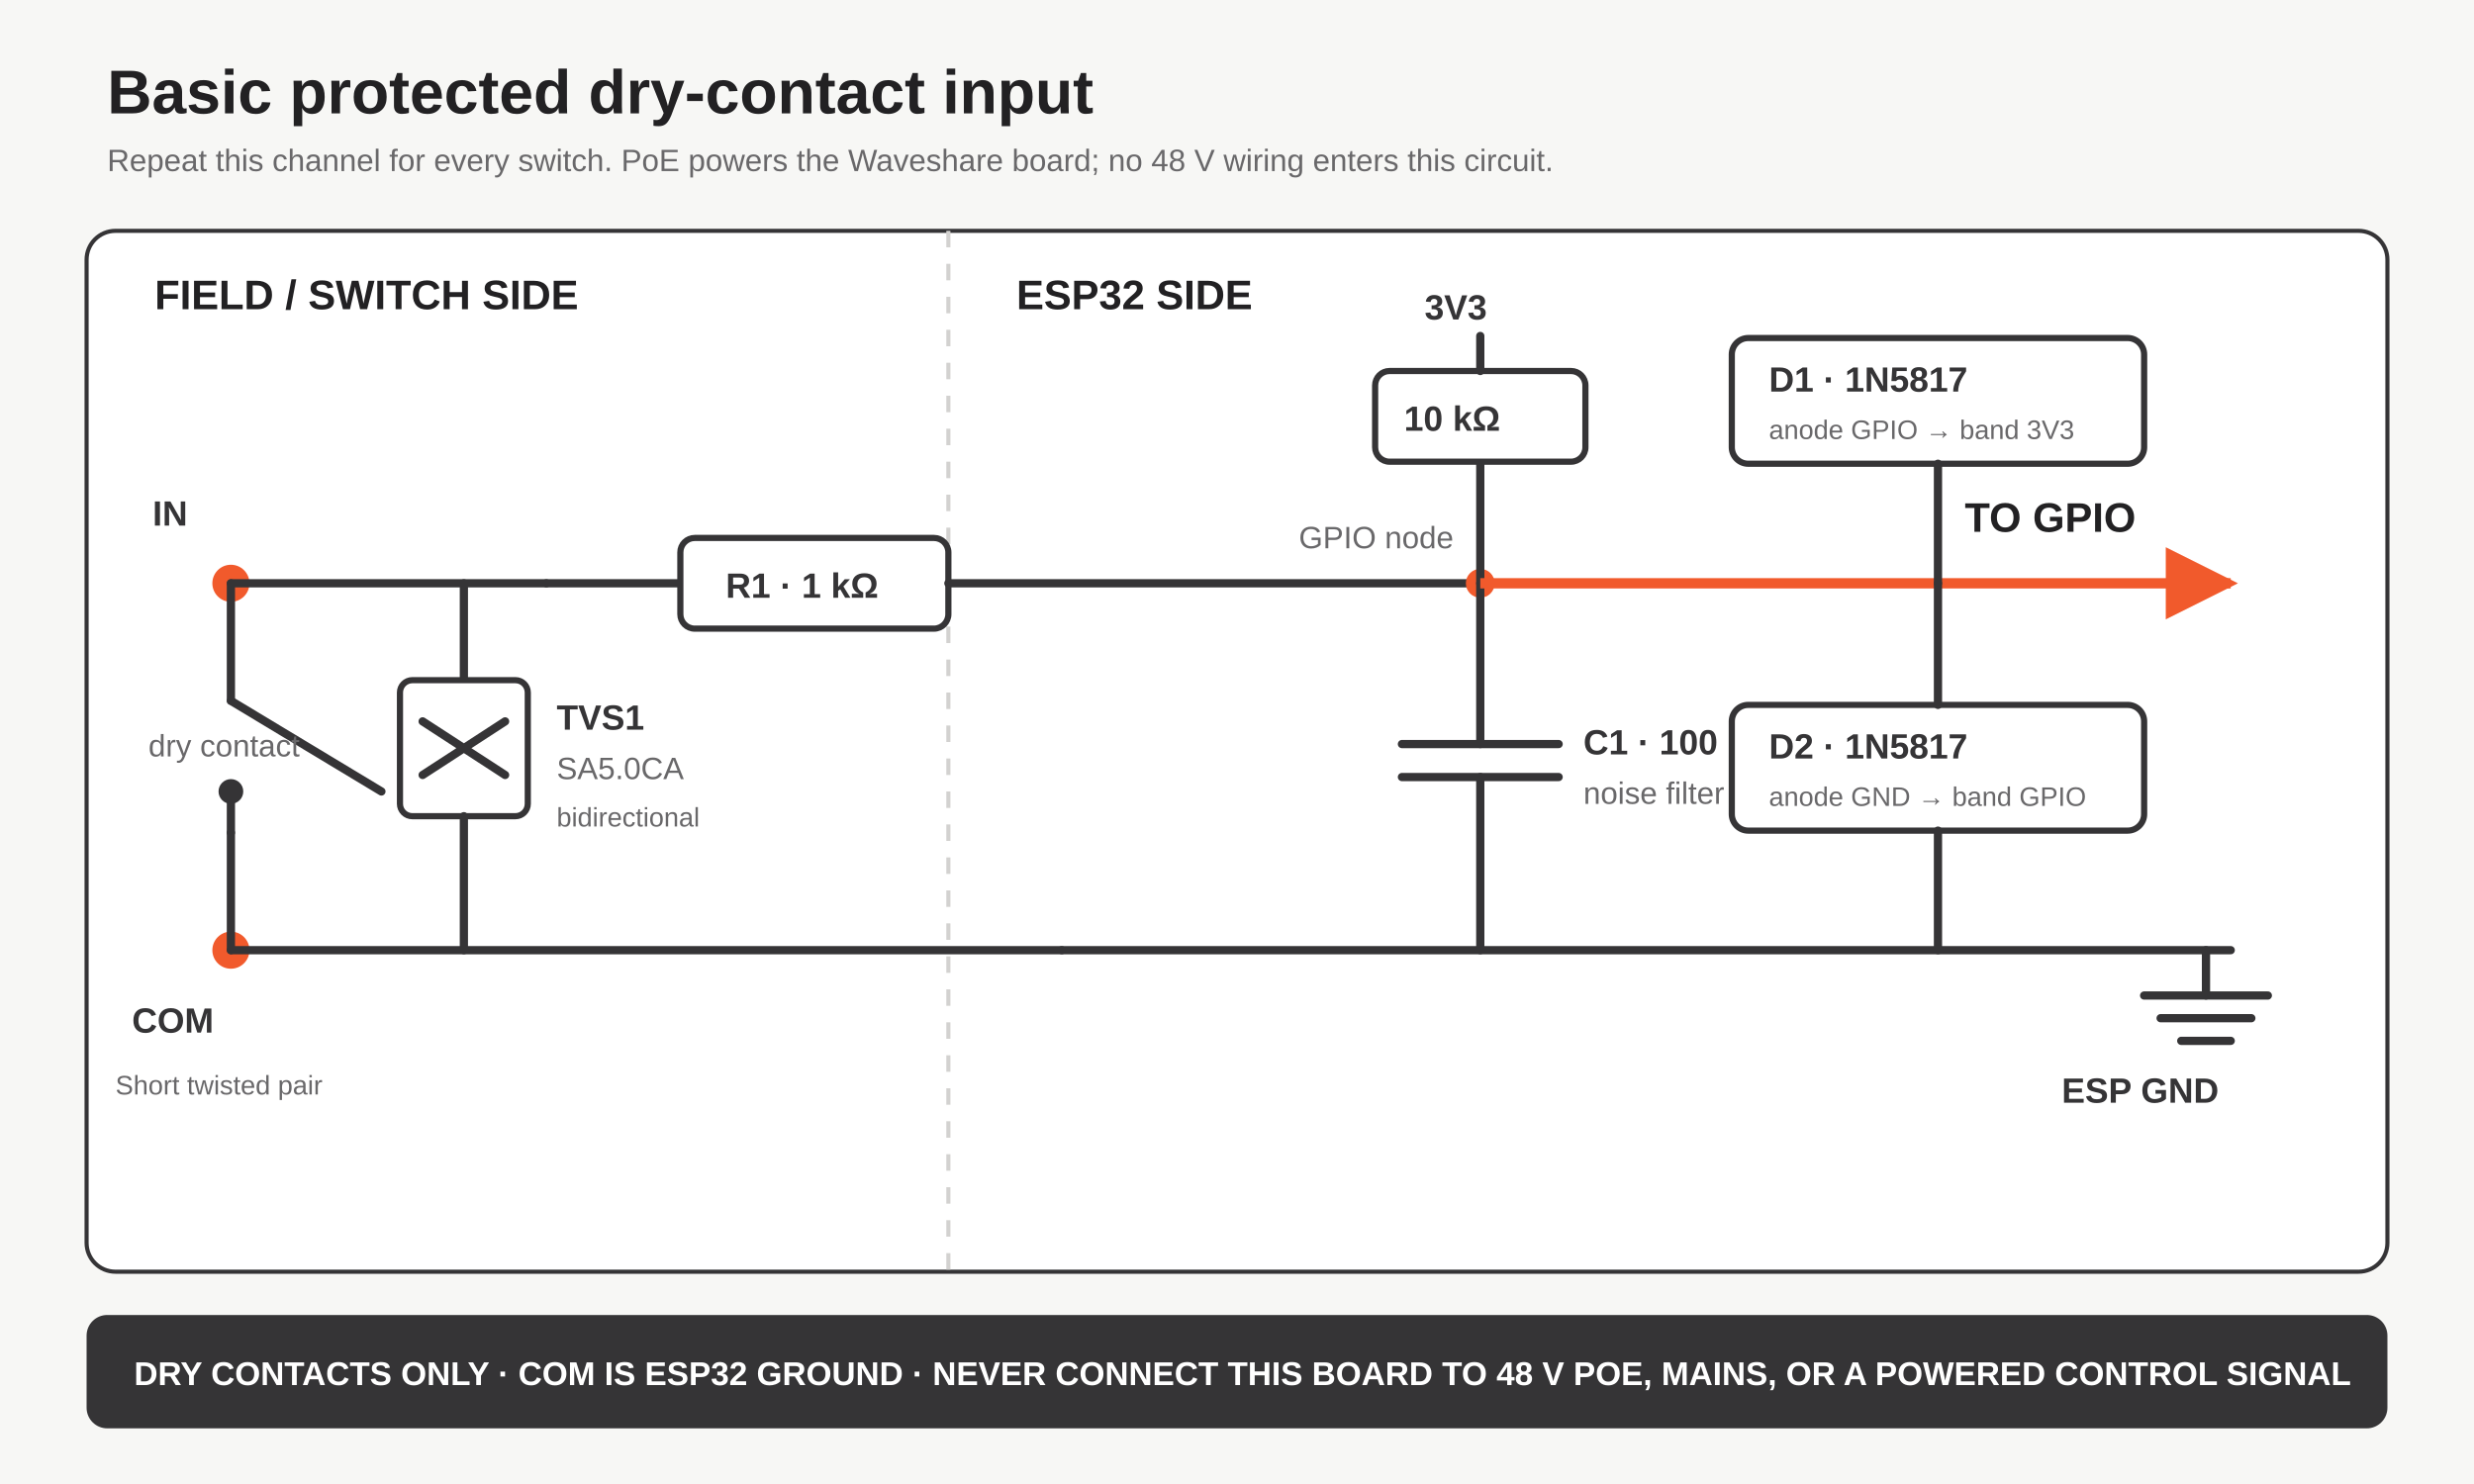
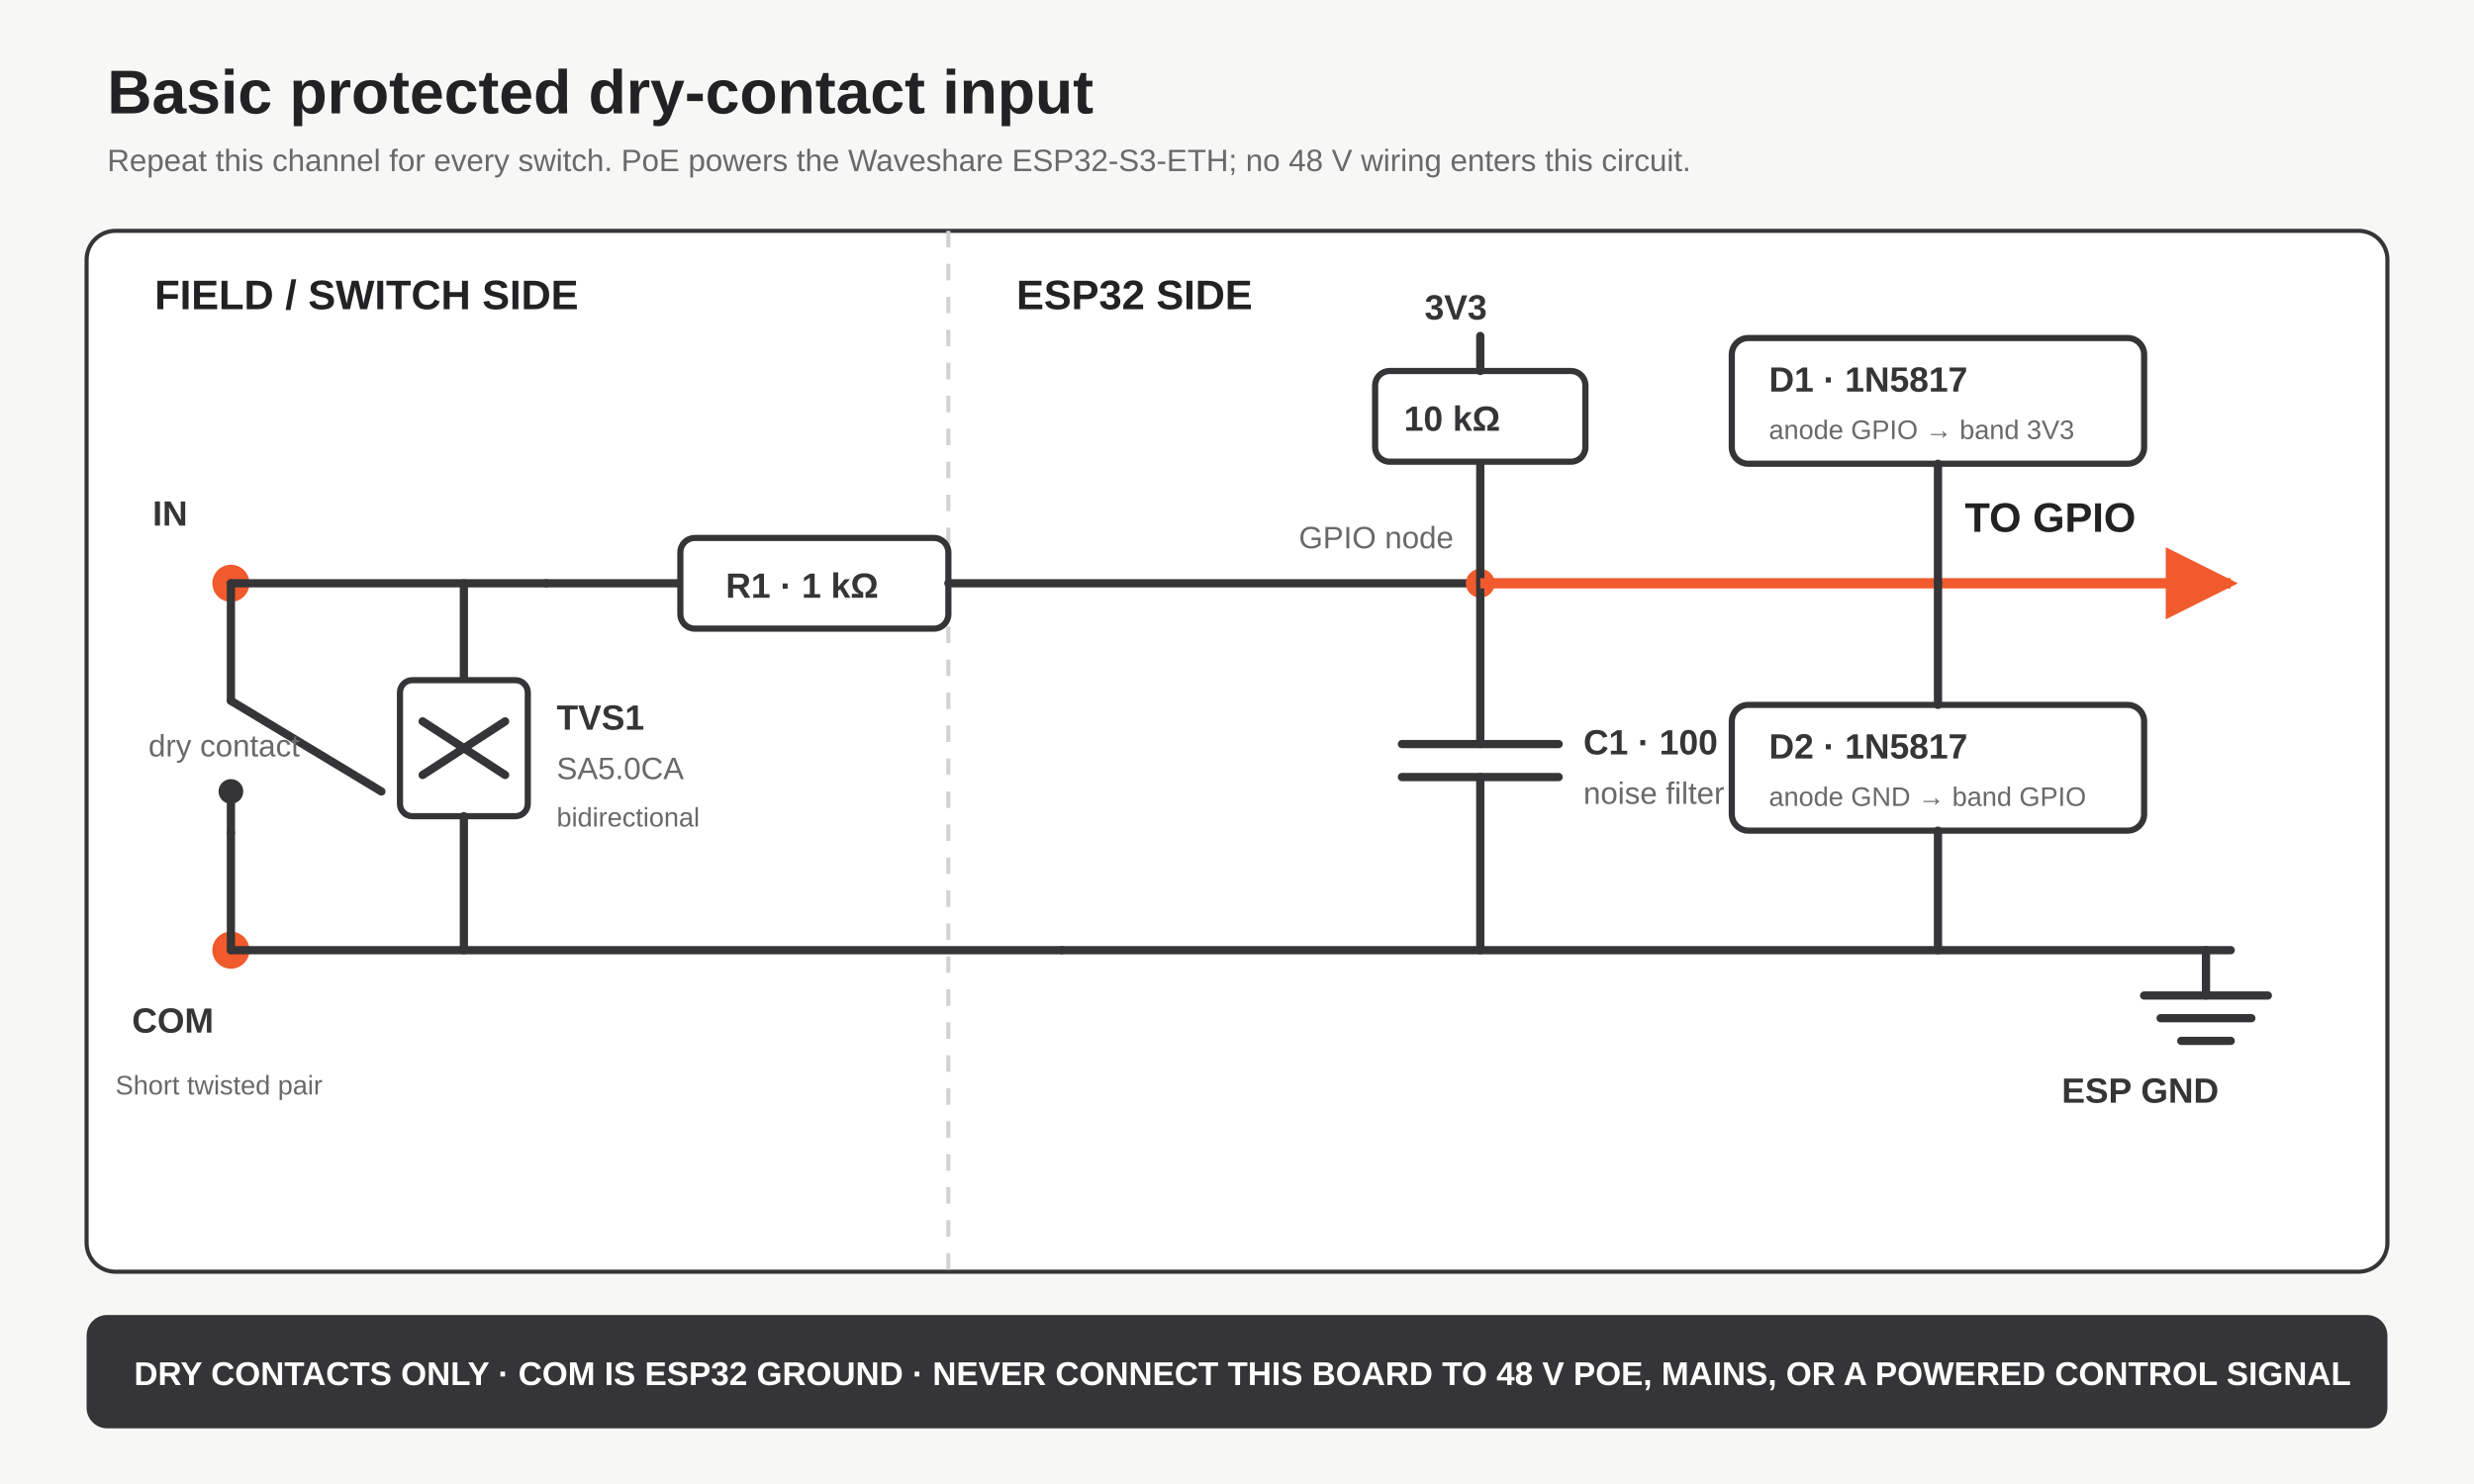
<svg xmlns="http://www.w3.org/2000/svg" width="1200" height="720" viewBox="0 0 1200 720" role="img" aria-labelledby="title description">
  <defs>
    <style>
      .bg { fill: #f7f7f5; }
      .panel { fill: #ffffff; stroke: #353436; stroke-width: 2; }
      .wire { fill: none; stroke: #353436; stroke-width: 4; stroke-linecap: round; stroke-linejoin: round; }
      .component { fill: #ffffff; stroke: #353436; stroke-width: 3; }
      .orange { fill: #f15a2c; }
      .orange-line { fill: none; stroke: #f15a2c; stroke-width: 5; }
      .muted { fill: #69686a; }
      .title { font: 700 30px Arial, sans-serif; fill: #222123; }
      .heading { font: 700 20px Arial, sans-serif; fill: #222123; }
      .label { font: 600 17px Arial, sans-serif; fill: #353436; }
      .small { font: 15px Arial, sans-serif; fill: #69686a; }
      .tiny { font: 13px Arial, sans-serif; fill: #69686a; }
    </style>
    <marker id="arrow" viewBox="0 0 10 10" refX="9" refY="5" markerWidth="7" markerHeight="7" orient="auto-start-reverse">
      <path d="M 0 0 L 10 5 L 0 10 z" class="orange" />
    </marker>
  </defs>
  <rect width="1200" height="720" class="bg" />
  <text x="52" y="55" class="title">Basic protected dry-contact input</text>
-   <text x="52" y="83" class="small">Repeat this channel for every switch. PoE powers the Waveshare board; no 48 V wiring enters this circuit.</text>
+   <text x="52" y="83" class="small">Repeat this channel for every switch. PoE powers the Waveshare ESP32-S3-ETH; no 48 V wiring enters this circuit.</text>
  <rect x="42" y="112" width="1116" height="505" rx="14" class="panel" />
  <line x1="460" y1="112" x2="460" y2="617" stroke="#d3d2d0" stroke-width="2" stroke-dasharray="8 8" />
  <text x="75" y="150" class="heading">FIELD / SWITCH SIDE</text>
  <text x="493" y="150" class="heading">ESP32 SIDE</text>
  <circle cx="112" cy="283" r="9" class="orange" />
  <circle cx="112" cy="461" r="9" class="orange" />
  <text x="74" y="255" class="label">IN</text>
  <text x="64" y="501" class="label">COM</text>
  <line x1="112" y1="283" x2="112" y2="340" class="wire" />
  <line x1="112" y1="461" x2="112" y2="404" class="wire" />
  <line x1="112" y1="340" x2="185" y2="384" class="wire" />
  <line x1="112" y1="404" x2="112" y2="384" class="wire" />
  <circle cx="112" cy="384" r="6" fill="#353436" />
  <text x="72" y="367" class="small">dry contact</text>
  <text x="56" y="531" class="tiny">Short twisted pair</text>
  <line x1="112" y1="283" x2="265" y2="283" class="wire" />
  <line x1="225" y1="283" x2="225" y2="330" class="wire" />
  <rect x="194" y="330" width="62" height="66" rx="6" class="component" />
  <path d="M205 350 L245 376 M245 350 L205 376" class="wire" />
  <line x1="225" y1="396" x2="225" y2="461" class="wire" />
  <line x1="112" y1="461" x2="515" y2="461" class="wire" />
  <text x="270" y="354" class="label">TVS1</text>
  <text x="270" y="378" class="small">SA5.0CA</text>
  <text x="270" y="401" class="tiny">bidirectional</text>
  <line x1="265" y1="283" x2="330" y2="283" class="wire" />
  <rect x="330" y="261" width="130" height="44" rx="7" class="component" />
  <text x="352" y="290" class="label">R1 · 1 kΩ</text>
  <line x1="460" y1="283" x2="718" y2="283" class="wire" />
  <circle cx="718" cy="283" r="7" class="orange" />
  <text x="630" y="266" class="small">GPIO node</text>
  <line x1="718" y1="283" x2="718" y2="224" class="wire" />
  <rect x="667" y="180" width="102" height="44" rx="7" class="component" />
  <text x="681" y="209" class="label">10 kΩ</text>
  <line x1="718" y1="180" x2="718" y2="163" class="wire" />
  <text x="691" y="155" class="label">3V3</text>
  <line x1="718" y1="283" x2="718" y2="361" class="wire" />
  <line x1="680" y1="361" x2="756" y2="361" class="wire" />
  <line x1="680" y1="377" x2="756" y2="377" class="wire" />
  <line x1="718" y1="377" x2="718" y2="461" class="wire" />
  <text x="768" y="366" class="label">C1 · 100 nF</text>
  <text x="768" y="390" class="small">noise filter</text>
  <line x1="718" y1="283" x2="1082" y2="283" class="orange-line" marker-end="url(#arrow)" />
  <text x="953" y="258" class="heading">TO GPIO</text>
  <rect x="840" y="164" width="200" height="61" rx="8" class="component" />
  <text x="858" y="190" class="label">D1 · 1N5817</text>
  <text x="858" y="213" class="tiny">anode GPIO → band 3V3</text>
  <line x1="940" y1="225" x2="940" y2="283" class="wire" />
  <rect x="840" y="342" width="200" height="61" rx="8" class="component" />
  <text x="858" y="368" class="label">D2 · 1N5817</text>
  <text x="858" y="391" class="tiny">anode GND → band GPIO</text>
  <line x1="940" y1="283" x2="940" y2="342" class="wire" />
  <line x1="940" y1="403" x2="940" y2="461" class="wire" />
  <line x1="515" y1="461" x2="1082" y2="461" class="wire" />
  <line x1="1070" y1="461" x2="1070" y2="483" class="wire" />
  <line x1="1040" y1="483" x2="1100" y2="483" class="wire" />
  <line x1="1048" y1="494" x2="1092" y2="494" class="wire" />
  <line x1="1058" y1="505" x2="1082" y2="505" class="wire" />
  <text x="1000" y="535" class="label">ESP GND</text>
  <rect x="42" y="638" width="1116" height="55" rx="10" fill="#353436" />
  <text x="65" y="672" font-family="Arial, sans-serif" font-size="16" font-weight="700" fill="#ffffff">
    DRY CONTACTS ONLY · COM IS ESP32 GROUND · NEVER CONNECT THIS BOARD TO 48 V POE, MAINS, OR A POWERED CONTROL SIGNAL
  </text>
</svg>
